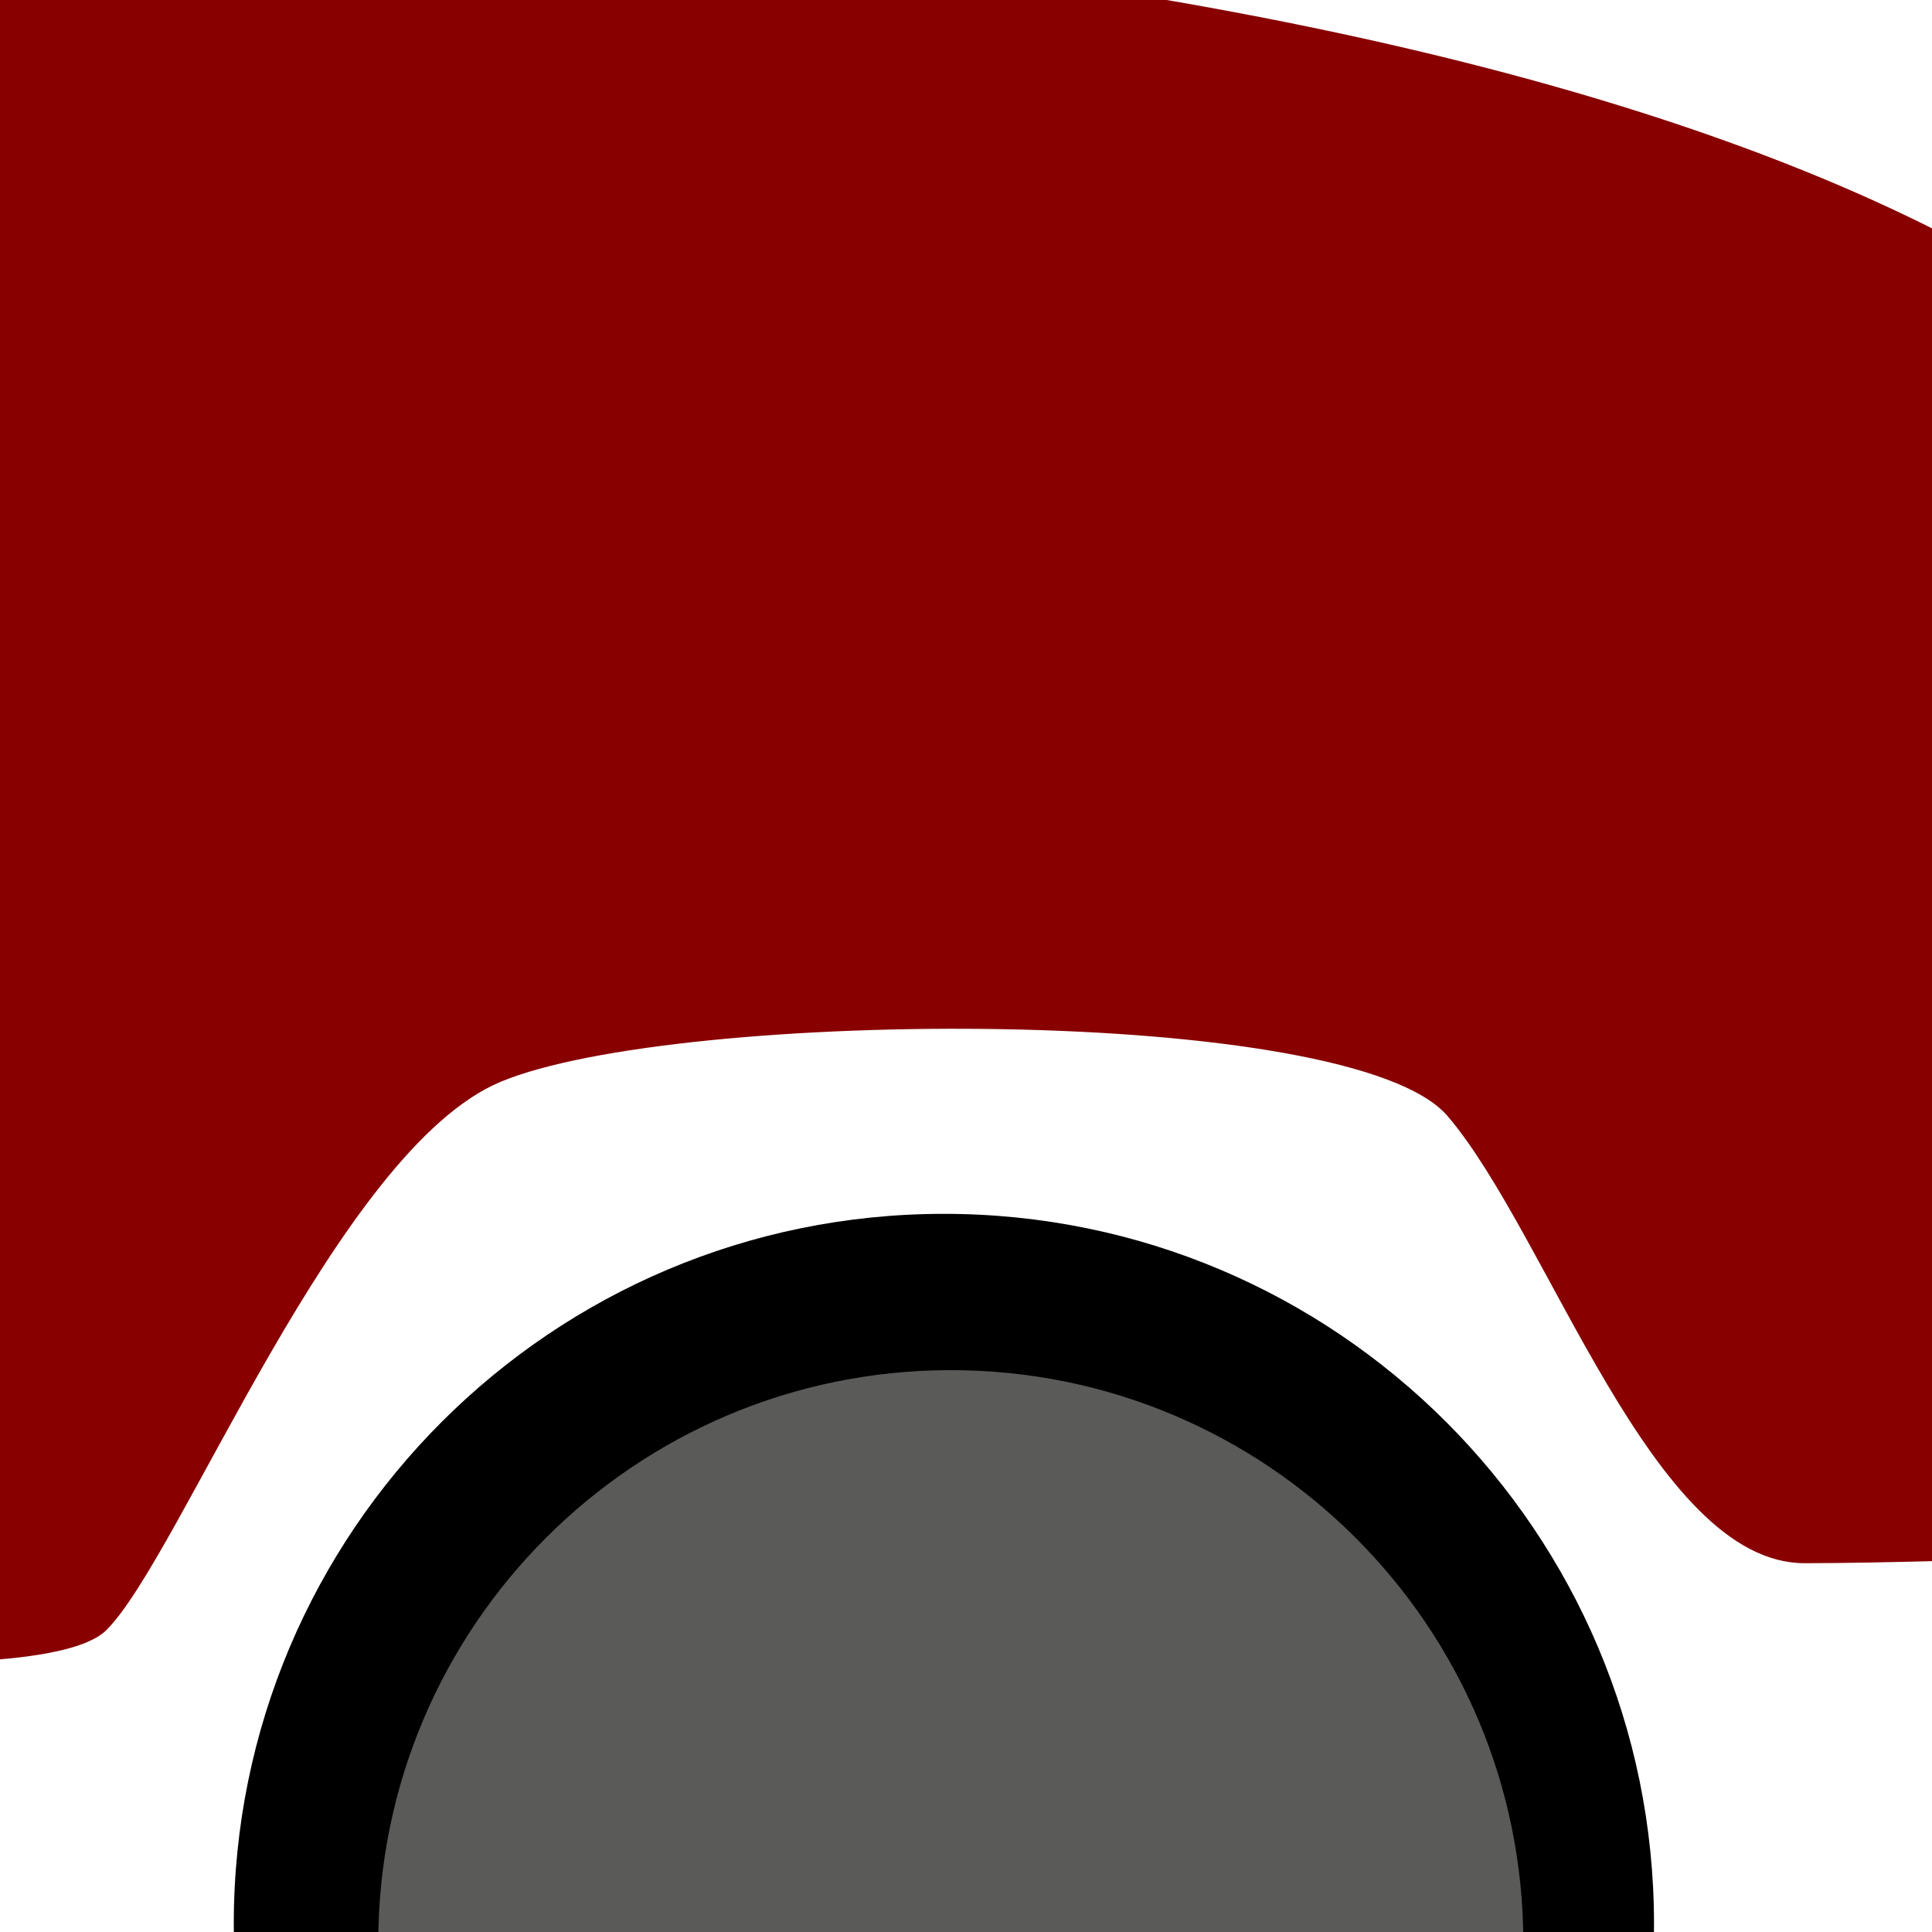
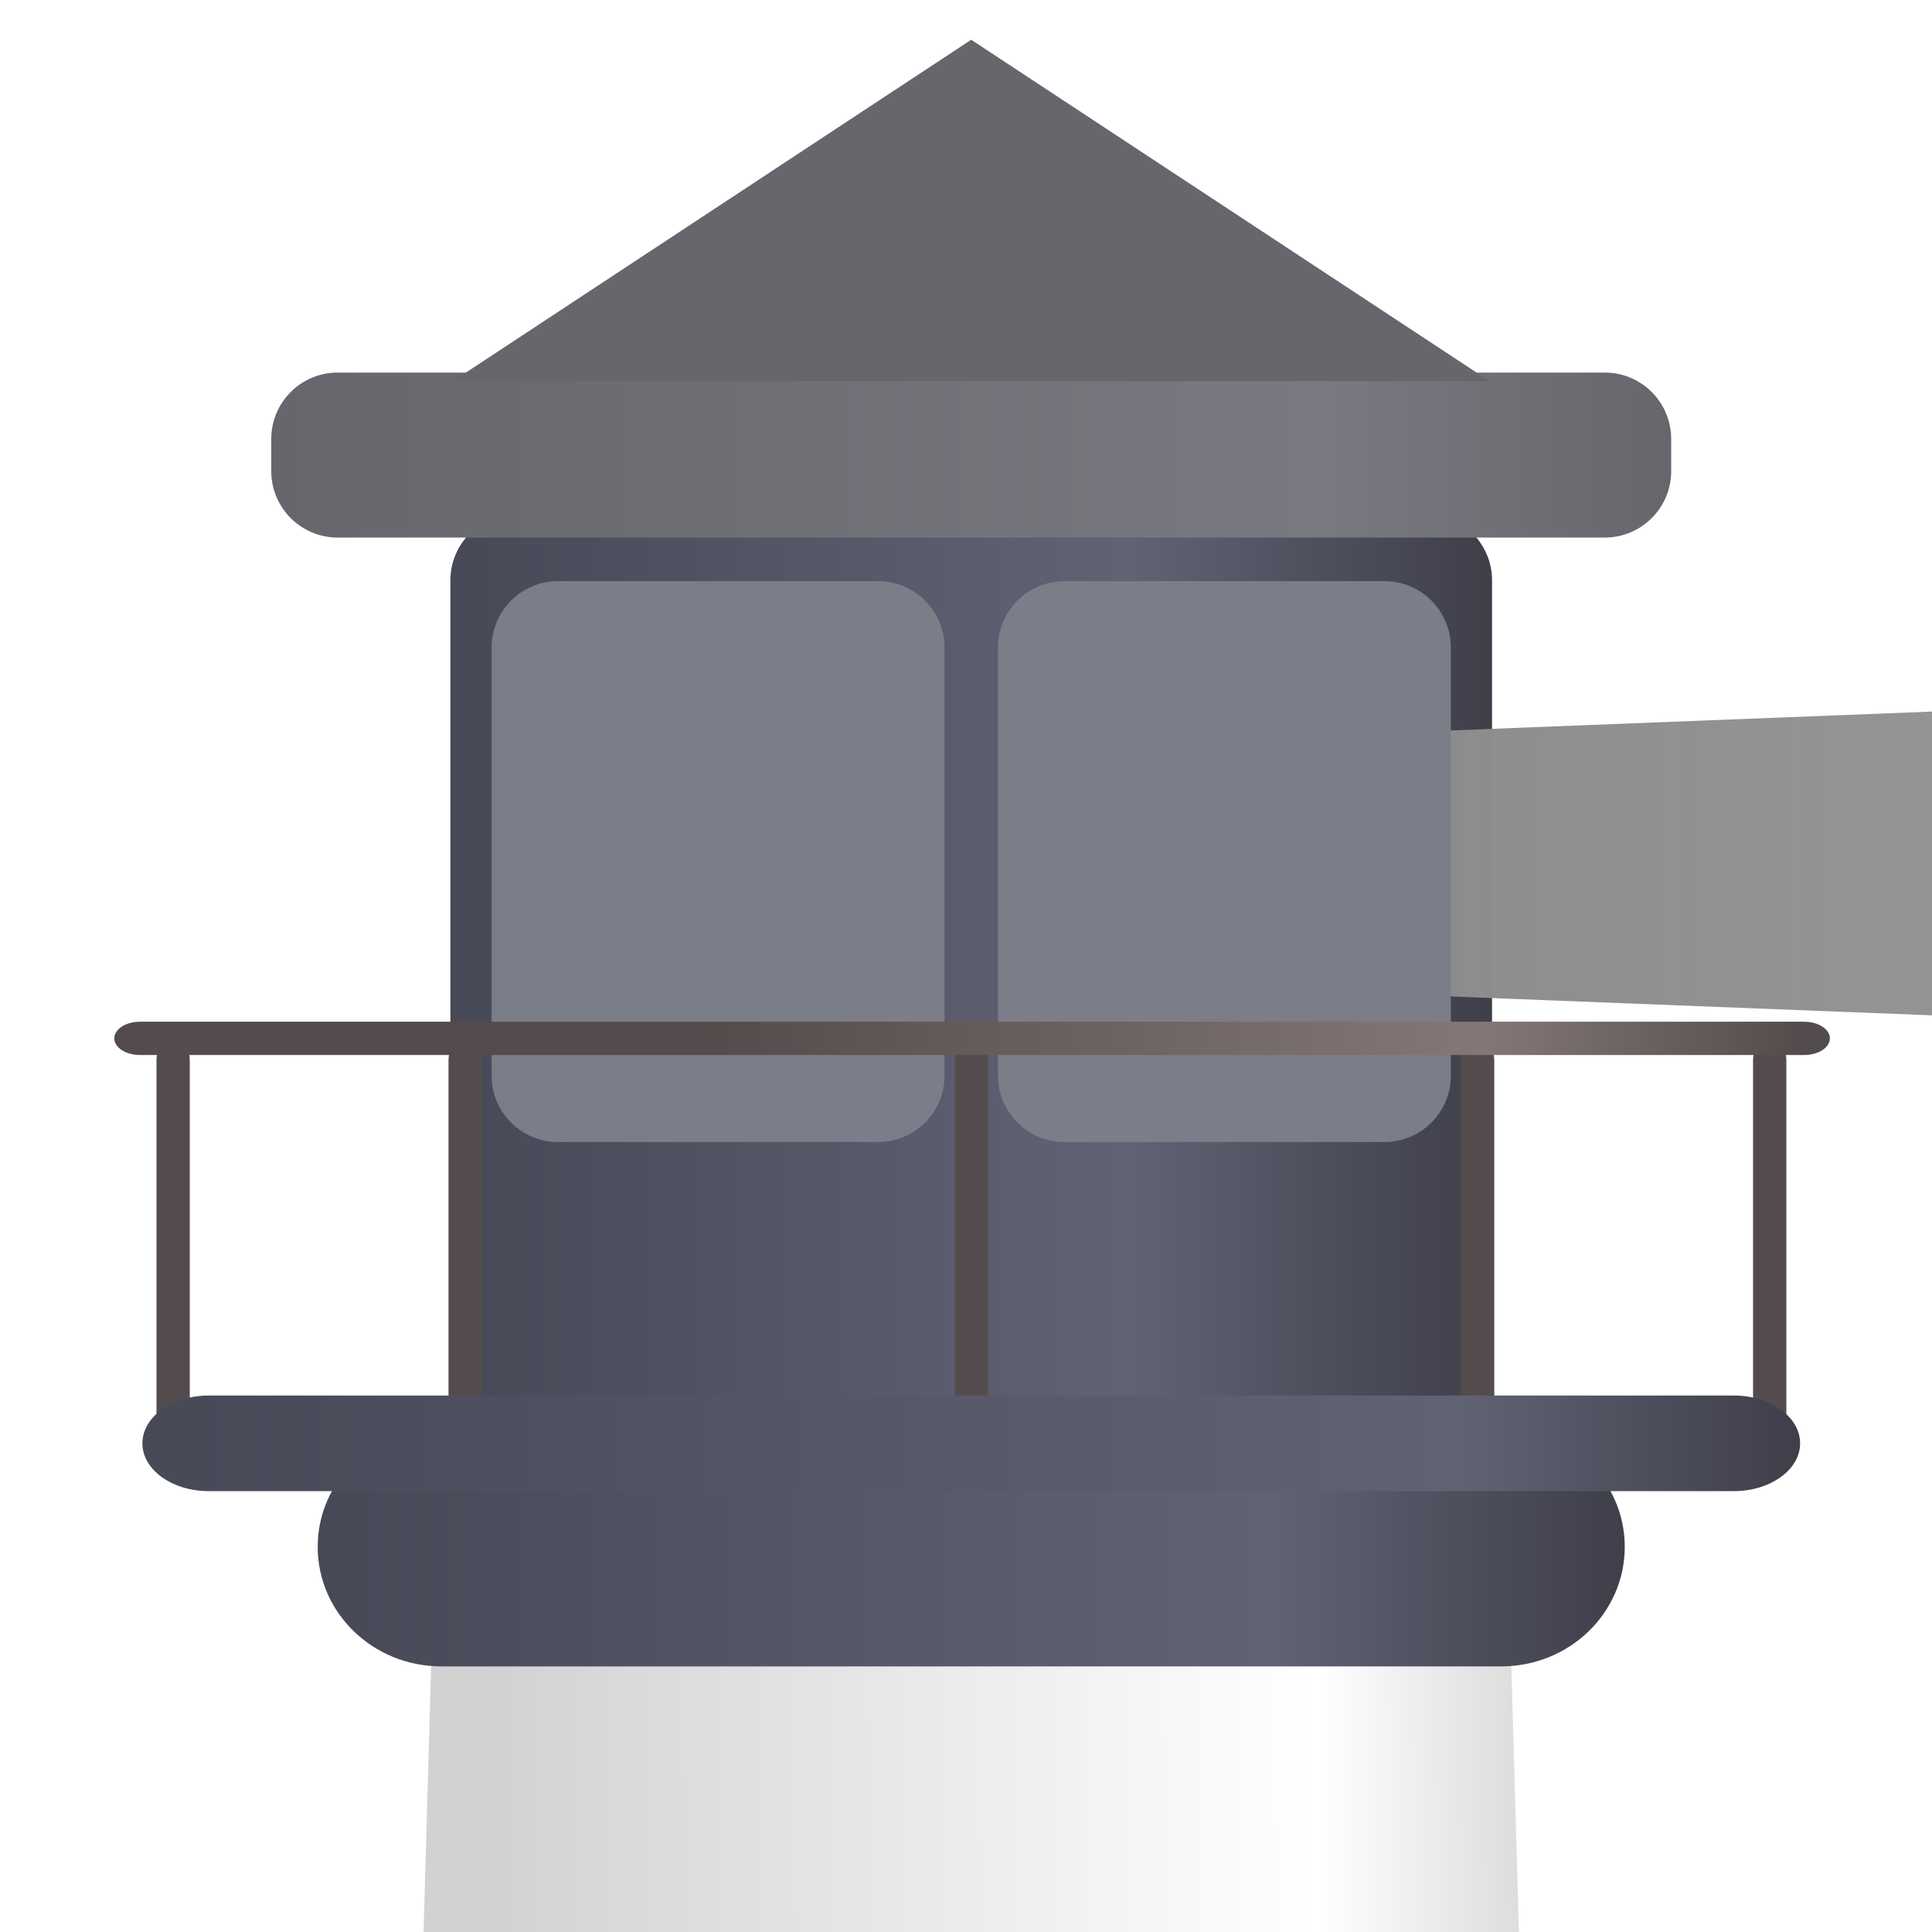
- <svg xmlns="http://www.w3.org/2000/svg" width="128" height="128" viewBox="0 0 33.867 33.867" version="1.1" id="svg8409">
-   <defs id="defs8406" />
+ <svg xmlns="http://www.w3.org/2000/svg" xmlns:xlink="http://www.w3.org/1999/xlink" width="128" height="128" viewBox="0 0 33.867 33.867" version="1.1" id="svg8409">
+   <defs id="defs8406">
+     <linearGradient xlink:href="#linearGradient3843" id="linearGradient3845" x1="9.347" y1="48.953" x2="44.87" y2="48.953" gradientUnits="userSpaceOnUse" gradientTransform="matrix(0.6449759,0,0,0.6449759,-0.4589522,-4.458438)" />
+     <linearGradient id="linearGradient3843">
+       <stop style="stop-color:#484957;stop-opacity:1;" offset="0" id="stop3839" />
+       <stop style="stop-color:#616274;stop-opacity:1;" offset="0.728" id="stop3847" />
+       <stop style="stop-color:#3e3f49;stop-opacity:1;" offset="1" id="stop3841" />
+     </linearGradient>
+     <linearGradient xlink:href="#linearGradient3879" id="linearGradient3871" x1="12.953" y1="34.077" x2="41.264" y2="34.077" gradientUnits="userSpaceOnUse" gradientTransform="matrix(0.6449759,0,0,0.6449759,-0.4589522,-4.458438)" />
+     <linearGradient id="linearGradient3879">
+       <stop style="stop-color:#484957;stop-opacity:1;" offset="0" id="stop3873" />
+       <stop style="stop-color:#616274;stop-opacity:1;" offset="0.65" id="stop3875" />
+       <stop style="stop-color:#3e3f49;stop-opacity:1;" offset="1" id="stop3877" />
+     </linearGradient>
+     <linearGradient xlink:href="#linearGradient3956" id="linearGradient3958" x1="8.084" y1="19.28" x2="46.133" y2="19.28" gradientUnits="userSpaceOnUse" gradientTransform="matrix(0.6449759,0,0,0.6449759,-0.4589522,-4.458438)" />
+     <linearGradient id="linearGradient3956">
+       <stop style="stop-color:#66676c;stop-opacity:1;" offset="0" id="stop3952" />
+       <stop style="stop-color:#797a81;stop-opacity:1;" offset="0.75" id="stop3960" />
+       <stop style="stop-color:#66676c;stop-opacity:1;" offset="1" id="stop3954" />
+     </linearGradient>
+     <linearGradient xlink:href="#linearGradient3863" id="linearGradient3855" x1="4.581" y1="46.14" x2="49.636" y2="46.14" gradientUnits="userSpaceOnUse" gradientTransform="matrix(0.6449759,0,0,0.6449759,-0.4589522,-4.458438)" />
+     <linearGradient id="linearGradient3863">
+       <stop style="stop-color:#484957;stop-opacity:1;" offset="0" id="stop3857" />
+       <stop style="stop-color:#616274;stop-opacity:1;" offset="0.793" id="stop3859" />
+       <stop style="stop-color:#3e3f49;stop-opacity:1;" offset="1" id="stop3861" />
+     </linearGradient>
+     <linearGradient xlink:href="#linearGradient3966" id="linearGradient3968" x1="34.959" y1="-19.91" x2="35.03" y2="-49.627" gradientUnits="userSpaceOnUse" gradientTransform="matrix(0.6449759,0,0,0.6449759,-4.458437,0.4589522)" />
+     <linearGradient id="linearGradient3966">
+       <stop style="stop-color:#544c4c;stop-opacity:1;" offset="0" id="stop3962" />
+       <stop style="stop-color:#847777;stop-opacity:1;" offset="0.709" id="stop3970" />
+       <stop style="stop-color:#544c4c;stop-opacity:1;" offset="1" id="stop3964" />
+     </linearGradient>
+     <linearGradient xlink:href="#linearGradient3746" id="linearGradient3748" x1="14.736" y1="81.547" x2="47.629" y2="81.198" gradientUnits="userSpaceOnUse" gradientTransform="matrix(0.6449759,0,0,0.6449759,-0.4589522,-4.458438)" />
+     <linearGradient id="linearGradient3746">
+       <stop style="stop-color:#a6a6a6;stop-opacity:0.5;" offset="0" id="stop3742" />
+       <stop style="stop-color:#ffffff;stop-opacity:0.498;" offset="0.671" id="stop3837" />
+       <stop style="stop-color:#777777;stop-opacity:0.498;" offset="1" id="stop3744" />
+     </linearGradient>
+     <linearGradient xlink:href="#linearGradient3976" id="linearGradient3978" x1="39.129" y1="30.38" x2="266.637" y2="30.38" gradientUnits="userSpaceOnUse" gradientTransform="matrix(0.6449759,0,0,0.6449759,-0.4589522,-4.458438)" />
+     <linearGradient id="linearGradient3976">
+       <stop style="stop-color:#8d8d8d;stop-opacity:1;" offset="0" id="stop3972" />
+       <stop style="stop-color:#8d8d8d;stop-opacity:0;" offset="1" id="stop3974" />
+     </linearGradient>
+   </defs>
  <g id="layer1">
-     <circle style="fill:#000000;stroke-width:0.365;paint-order:stroke markers fill;fill-opacity:1" id="path8947" cx="16.546" cy="33.726" r="12.448" />
-     <path style="fill:#880000;stroke-width:0.365;paint-order:stroke markers fill" d="m -9.464,28.572 c 0,0 10.036,1.296 11.332,0 1.296,-1.296 4.05,-8.417 6.909,-9.609 3.088,-1.288 14.919,-1.37 16.6,0.603 1.782,2.091 3.59,7.836 6.256,7.836 2.666,0 8.935,-0.276 8.935,-0.276 L 40.025,9.464 c 0,0 -1.862,-7.407 -24.111,-10.127 C -25.016,-5.666 -9.464,28.572 -9.464,28.572 Z" id="path9003" />
-     <circle style="fill:#5a5a59;fill-opacity:1;stroke-width:0.434;paint-order:stroke markers fill" id="path9101" cx="16.667" cy="34.054" r="10.036" />
+     <path style="fill:url(#linearGradient3748);fill-opacity:1;stroke-width:0.917;paint-order:stroke markers fill" d="M 7.608,27.427 H 26.443 l 1.469,51.687 H 6.139 Z" id="rect234-5" />
+     <path id="path3656" style="fill:#e40000;fill-opacity:0.133;stroke-width:0.917;paint-order:stroke markers fill" d="M 26.627,33.908 H 7.424 l -0.307,10.795 H 26.934 Z" />
+     <rect style="fill:url(#linearGradient3845);fill-opacity:1;stroke-width:1.065;paint-order:stroke markers fill" id="rect441" width="22.912" height="4.191" x="5.569" y="25.02" ry="2.166" rx="2.166" />
+     <rect style="fill:url(#linearGradient3871);fill-opacity:1;stroke-width:1.065;paint-order:stroke markers fill" id="rect1935" width="18.26" height="17.021" x="7.895" y="9.01" ry="1.164" rx="1.164" />
+     <rect style="fill:#544c4c;fill-opacity:1;stroke-width:1.065;paint-order:stroke markers fill" id="rect3938" width="0.584" height="7.294" x="25.61" y="18.15" rx="0.452" ry="0.452" />
+     <rect style="fill:#544c4c;fill-opacity:1;stroke-width:1.065;paint-order:stroke markers fill" id="rect3940" width="0.584" height="7.294" x="16.736" y="18.15" rx="0.452" ry="0.452" />
+     <rect style="fill:#544c4c;fill-opacity:1;stroke-width:1.065;paint-order:stroke markers fill" id="rect3942" width="0.584" height="7.294" x="7.862" y="18.15" rx="0.452" ry="0.452" />
+     <rect style="fill:url(#linearGradient3958);fill-opacity:1;stroke-width:0.891;paint-order:stroke markers fill" id="rect3422" width="24.54" height="2.892" x="4.755" y="6.531" rx="1.164" ry="1.164" />
+     <path style="fill:#66676c;fill-opacity:1;stroke-width:1.651;paint-order:stroke markers fill" id="path3476" d="m 29.458,9.839 -17.665,-10e-8 8.832,-15.298 z" transform="matrix(1.028525,0,0,0.3911278,-4.188366,2.831633)" />
+     <rect style="fill:#544c4c;fill-opacity:1;stroke-width:1.065;paint-order:stroke markers fill" id="rect3936" width="0.584" height="7.294" x="2.743" y="18.15" rx="0.452" ry="0.452" />
+     <rect style="fill:#544c4c;fill-opacity:1;stroke-width:1.065;paint-order:stroke markers fill" id="rect3944" width="0.584" height="7.294" x="30.73" y="18.15" rx="0.452" ry="0.452" />
+     <rect style="fill:url(#linearGradient3855);fill-opacity:1;stroke-width:0.759;paint-order:stroke markers fill" id="rect1933" width="29.059" height="1.676" x="2.496" y="24.463" ry="1.164" rx="1.164" />
+     <path id="path3530" style="fill:url(#linearGradient3978);fill-opacity:1;stroke-width:4.086;paint-order:stroke markers fill" d="M 171.516,7.073 24.778,12.83 v 4.612 l 146.738,5.756 z" />
+     <g id="g3948" transform="matrix(0.6449759,0,0,0.6449759,-0.3881932,-4.458437)" style="stroke-width:1.55">
+       <rect style="fill:#7b7d88;fill-opacity:1;stroke-width:1.795;paint-order:stroke markers fill" id="rect1937" width="12.309" height="15.245" x="13.964" y="22.707" rx="1.805" ry="1.805" />
+       <rect style="fill:#7b7d88;fill-opacity:1;stroke-width:1.795;paint-order:stroke markers fill" id="rect1937-3" width="12.309" height="15.245" x="27.725" y="22.707" rx="1.805" ry="1.805" />
+     </g>
+     <rect style="fill:url(#linearGradient3968);fill-opacity:1;stroke-width:2.163;paint-order:stroke markers fill" id="rect3950" width="0.584" height="30.074" x="17.91" y="-32.077" rx="0.452" ry="0.452" transform="rotate(90)" />
  </g>
</svg>
